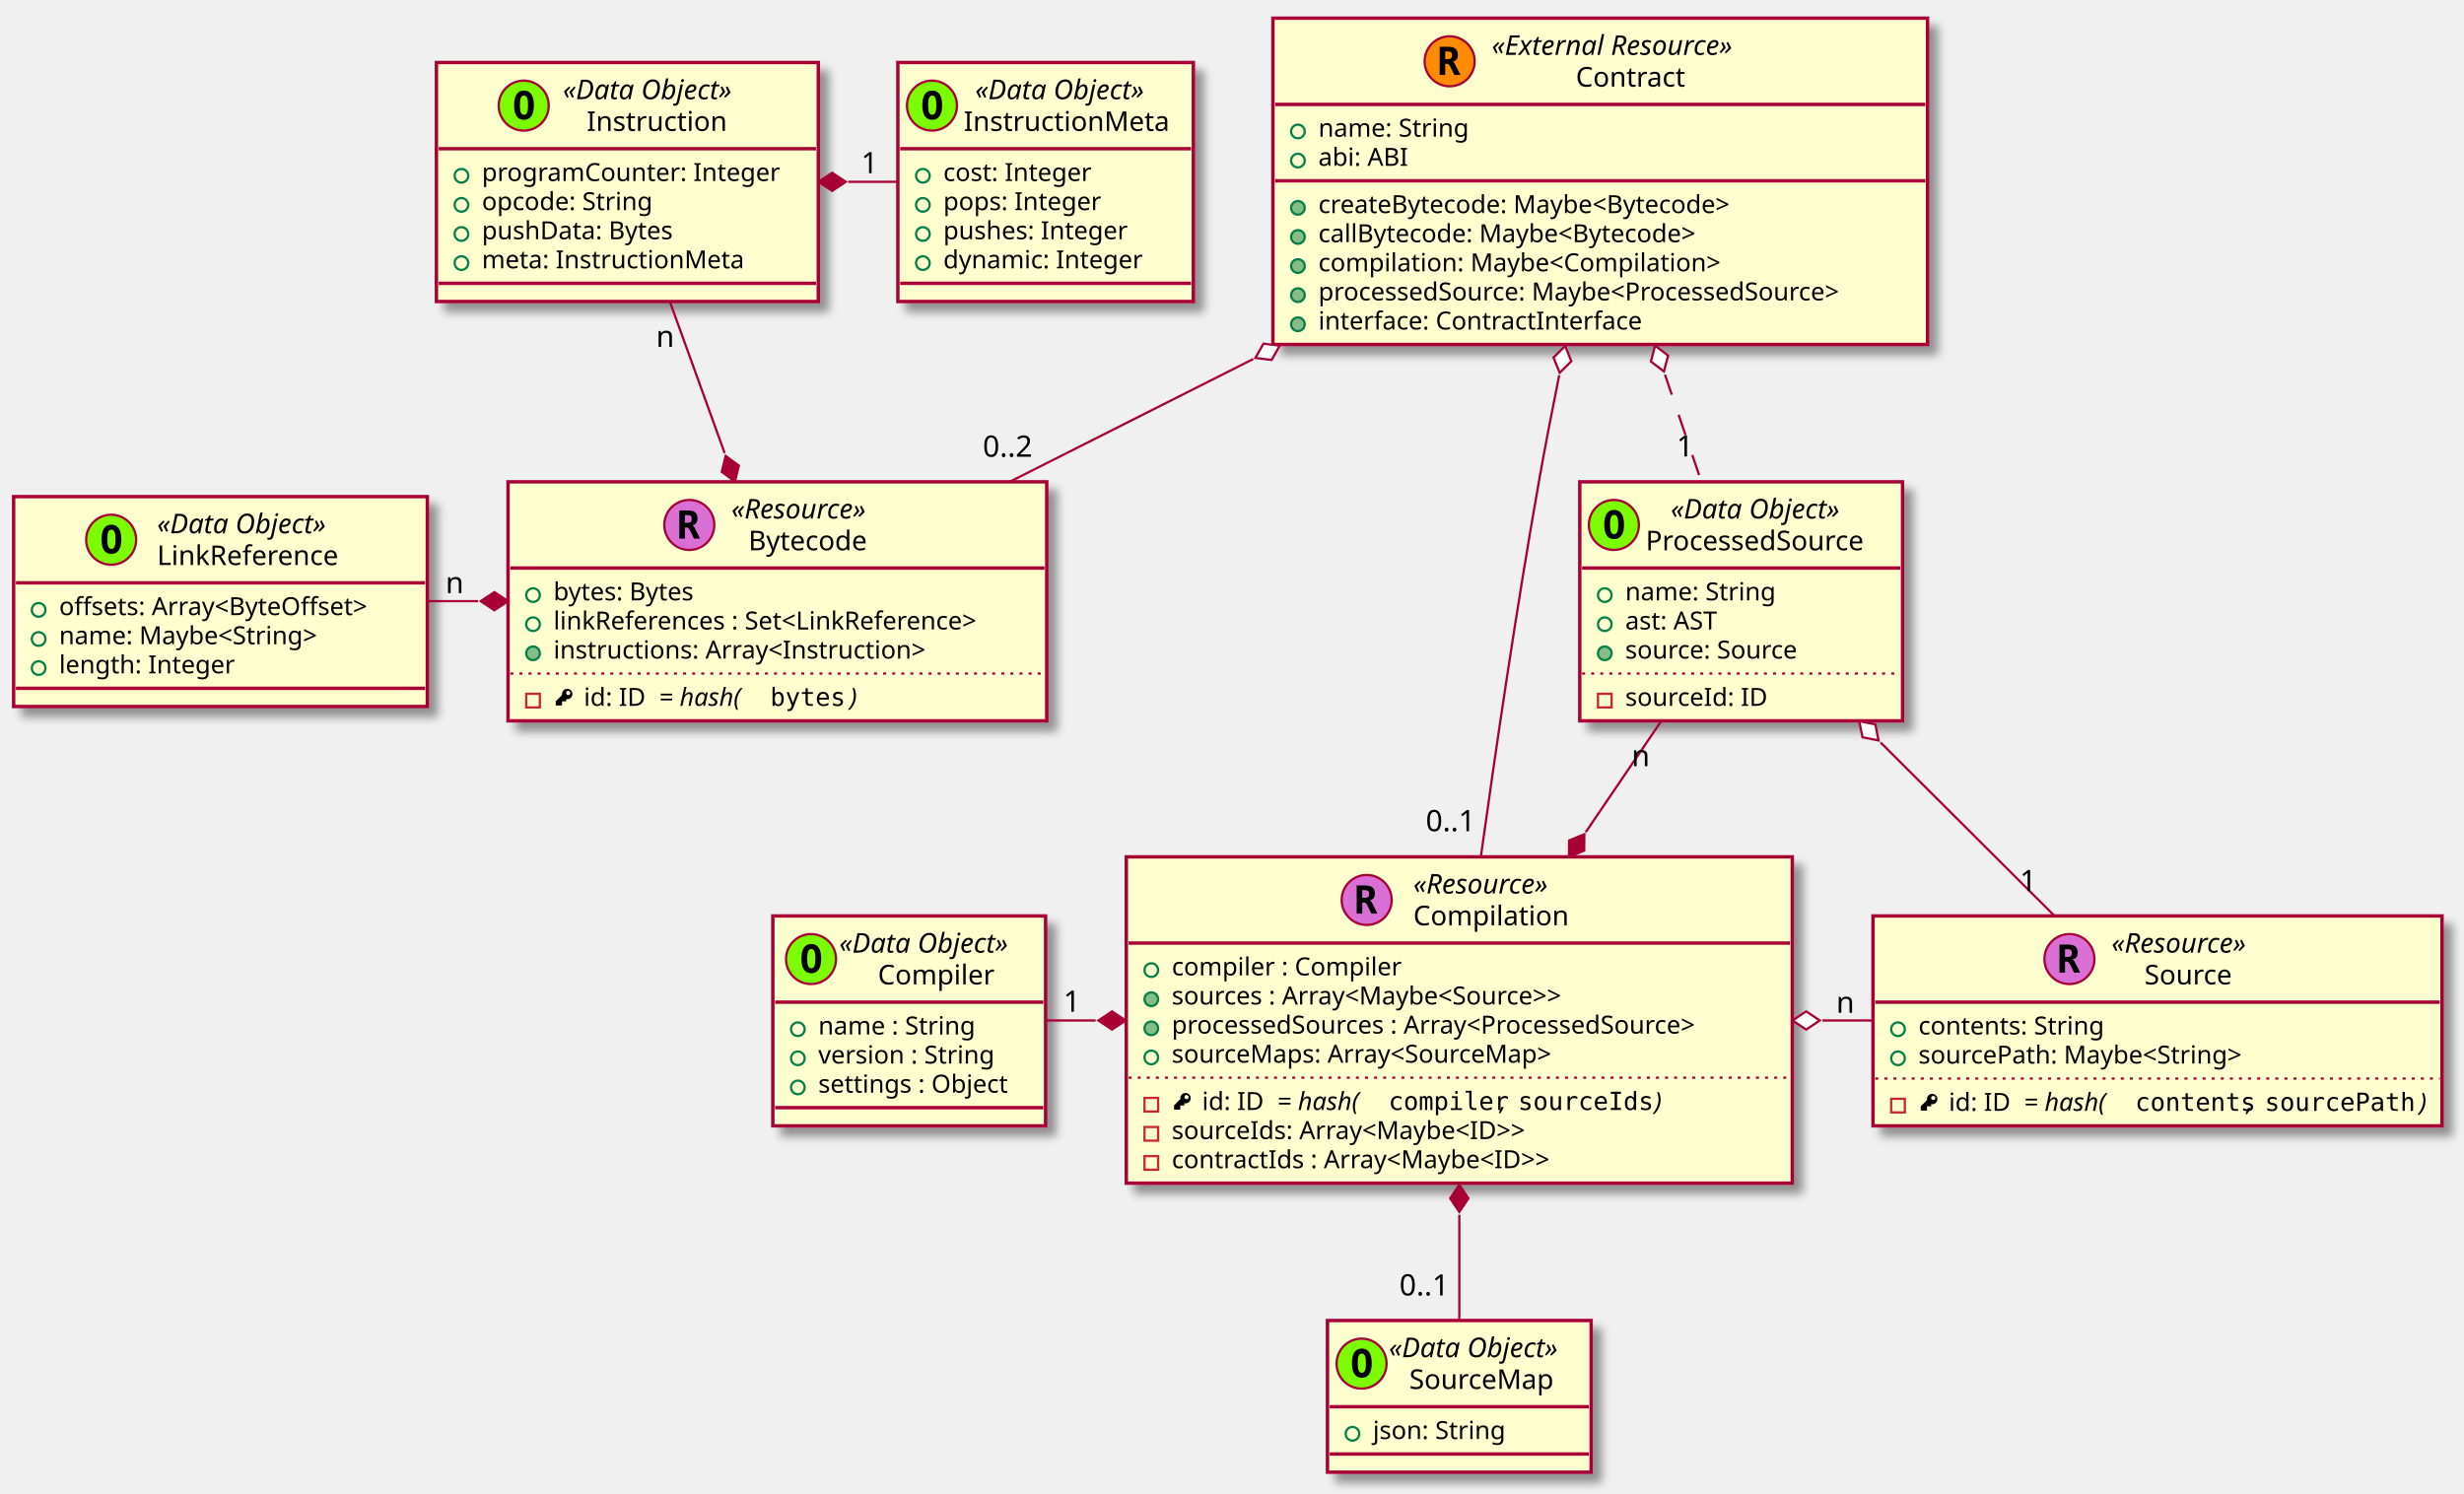
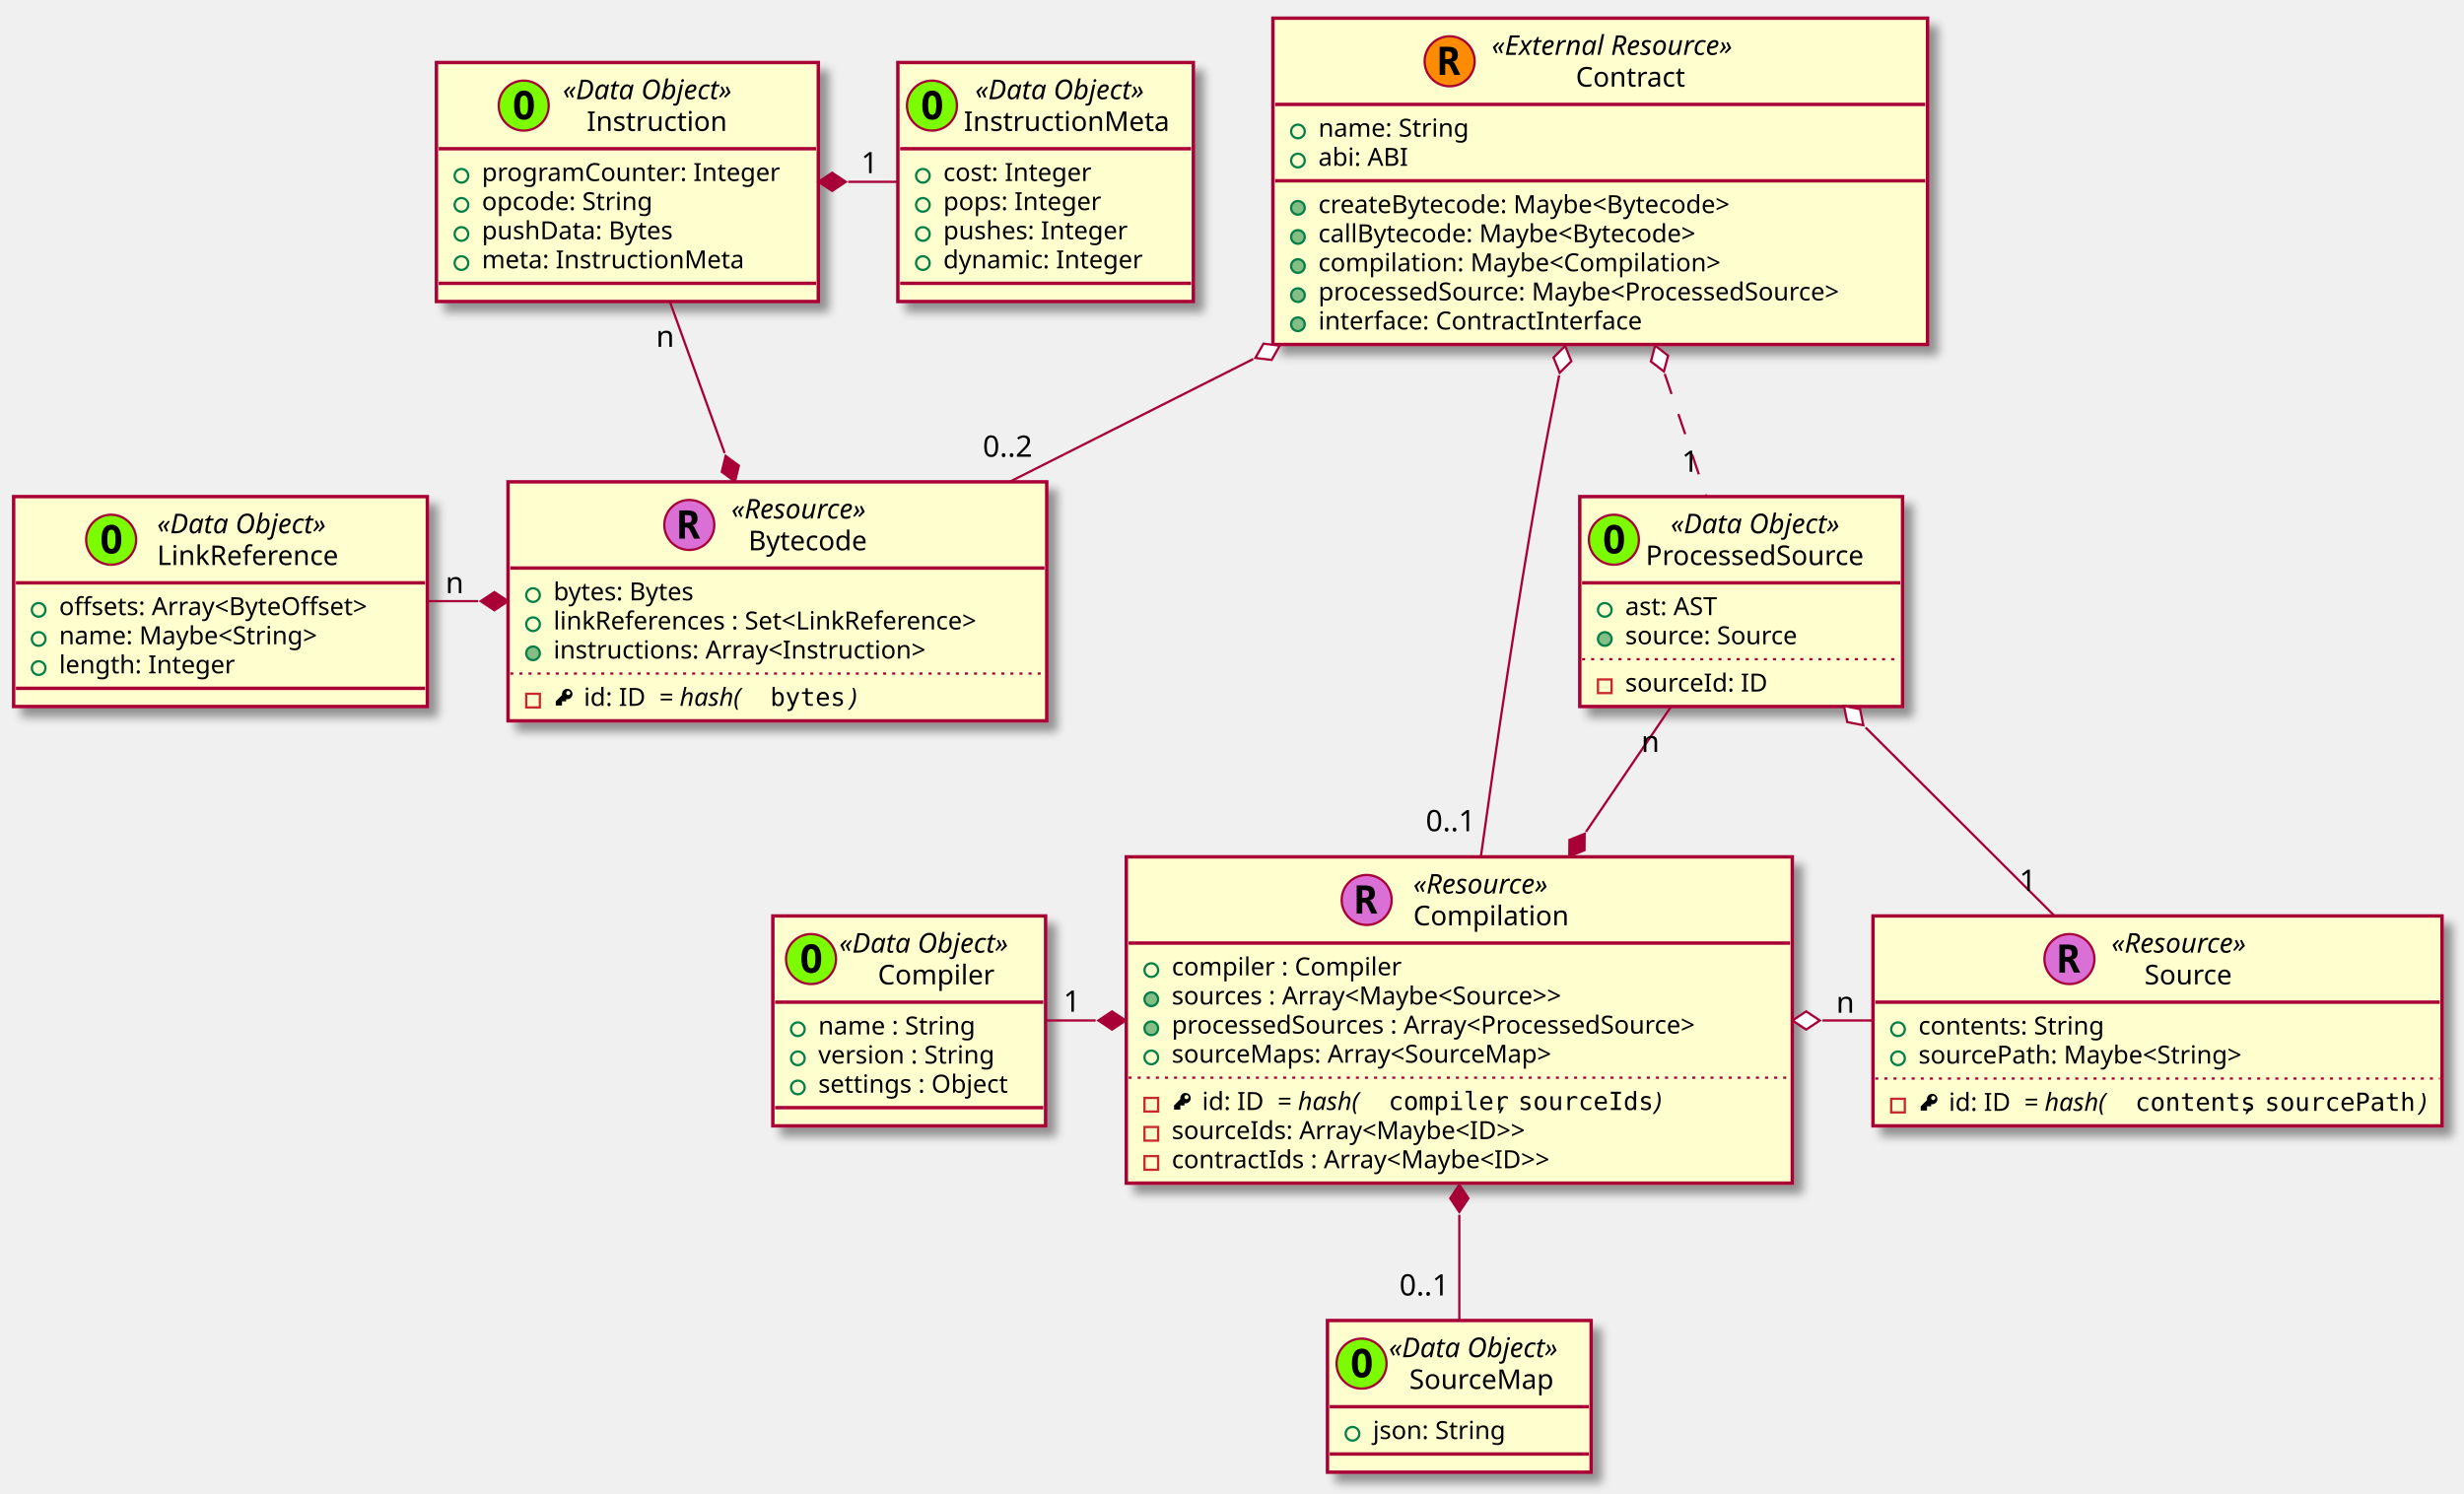
<svg xmlns="http://www.w3.org/2000/svg" contentScriptType="application/ecmascript" contentStyleType="text/css" height="493.5px" preserveAspectRatio="none" style="width:813px;height:493px;" version="1.1" viewBox="0 0 813 493" width="813.75px" zoomAndPan="magnify">
  <defs>
-     <filter height="300%" id="fdefjenjdejlk" width="300%" x="-1" y="-1">
+     <filter height="300%" id="f1kbunux34f9zg" width="300%" x="-1" y="-1">
      <feGaussianBlur result="blurOut" stdDeviation="1.5" />
      <feColorMatrix in="blurOut" result="blurOut2" type="matrix" values="0 0 0 0 0 0 0 0 0 0 0 0 0 0 0 0 0 0 .4 0" />
      <feOffset dx="3.0" dy="3.0" in="blurOut2" result="blurOut3" />
      <feBlend in="SourceGraphic" in2="blurOut3" mode="normal" />
    </filter>
  </defs>
  <g>
-     <rect fill="#FEFECE" filter="url(#fdefjenjdejlk)" height="107.678" id="Contract" style="stroke: #A80036; stroke-width: 1.125;" width="216" x="420" y="6" />
+     <rect fill="#FEFECE" filter="url(#f1kbunux34f9zg)" height="107.678" id="Contract" style="stroke: #A80036; stroke-width: 1.125;" width="216" x="420" y="6" />
    <ellipse cx="478.312" cy="20.227" fill="#FF8C00" rx="8.25" ry="8.25" style="stroke: #A80036; stroke-width: 0.75;" />
    <path d="M479.215,20.332 Q479.484,20.391 479.684,20.602 Q479.894,20.801 480.188,21.387 L481.863,24.727 L479.848,24.727 L478.723,22.383 Q478.676,22.277 478.594,22.102 Q478.102,21.059 477.434,21.059 L476.848,21.059 L476.848,24.727 L475.019,24.727 L475.019,15.434 L477.668,15.434 Q479.461,15.434 480.234,16.066 Q481.019,16.699 481.019,18.129 Q481.019,19.09 480.551,19.664 Q480.094,20.227 479.215,20.332 Z M476.848,16.98 L476.848,19.512 L477.715,19.512 Q478.477,19.512 478.793,19.219 Q479.121,18.914 479.121,18.234 Q479.121,17.566 478.793,17.273 Q478.477,16.98 477.715,16.98 L476.848,16.98 Z " />
    <text fill="#000000" font-family="sans-serif" font-size="9" font-style="italic" lengthAdjust="spacingAndGlyphs" textLength="96" x="492.188" y="18.104">«External Resource»</text>
    <text fill="#000000" font-family="sans-serif" font-size="9" lengthAdjust="spacingAndGlyphs" textLength="40.5" x="519.938" y="28.581">Contract</text>
    <line style="stroke: #A80036; stroke-width: 1.125;" x1="420.75" x2="635.25" y1="34.453" y2="34.453" />
    <ellipse cx="428.25" cy="43.38" fill="none" rx="2.25" ry="2.25" style="stroke: #038048; stroke-width: 0.75;" />
    <text fill="#000000" font-family="sans-serif" font-size="8.25" lengthAdjust="spacingAndGlyphs" textLength="55.5" x="435" y="45.111">name: String</text>
    <ellipse cx="428.25" cy="52.983" fill="none" rx="2.25" ry="2.25" style="stroke: #038048; stroke-width: 0.75;" />
    <text fill="#000000" font-family="sans-serif" font-size="8.25" lengthAdjust="spacingAndGlyphs" textLength="32.25" x="435" y="54.715">abi: ABI</text>
    <line style="stroke: #A80036; stroke-width: 1.125;" x1="420.75" x2="635.25" y1="59.66" y2="59.66" />
    <ellipse cx="428.25" cy="68.587" fill="#84BE84" rx="2.25" ry="2.25" style="stroke: #038048; stroke-width: 0.75;" />
    <text fill="#000000" font-family="sans-serif" font-size="8.25" lengthAdjust="spacingAndGlyphs" textLength="151.5" x="435" y="70.318">createBytecode: Maybe&lt;Bytecode&gt;</text>
    <ellipse cx="428.25" cy="78.19" fill="#84BE84" rx="2.25" ry="2.25" style="stroke: #038048; stroke-width: 0.75;" />
    <text fill="#000000" font-family="sans-serif" font-size="8.25" lengthAdjust="spacingAndGlyphs" textLength="138.75" x="435" y="79.921">callBytecode: Maybe&lt;Bytecode&gt;</text>
    <ellipse cx="428.25" cy="87.794" fill="#84BE84" rx="2.25" ry="2.25" style="stroke: #038048; stroke-width: 0.75;" />
    <text fill="#000000" font-family="sans-serif" font-size="8.25" lengthAdjust="spacingAndGlyphs" textLength="145.5" x="435" y="89.525">compilation: Maybe&lt;Compilation&gt;</text>
    <ellipse cx="428.25" cy="97.397" fill="#84BE84" rx="2.25" ry="2.25" style="stroke: #038048; stroke-width: 0.75;" />
    <text fill="#000000" font-family="sans-serif" font-size="8.25" lengthAdjust="spacingAndGlyphs" textLength="196.5" x="435" y="99.129">processedSource: Maybe&lt;ProcessedSource&gt;</text>
    <ellipse cx="428.25" cy="107.001" fill="#84BE84" rx="2.25" ry="2.25" style="stroke: #038048; stroke-width: 0.75;" />
    <text fill="#000000" font-family="sans-serif" font-size="8.25" lengthAdjust="spacingAndGlyphs" textLength="117" x="435" y="108.732">interface: ContractInterface</text>
-     <rect fill="#FEFECE" filter="url(#fdefjenjdejlk)" height="78.867" id="Bytecode" style="stroke: #A80036; stroke-width: 1.125;" width="177.75" x="167.625" y="159" />
+     <rect fill="#FEFECE" filter="url(#f1kbunux34f9zg)" height="78.867" id="Bytecode" style="stroke: #A80036; stroke-width: 1.125;" width="177.75" x="167.625" y="159" />
    <ellipse cx="227.438" cy="173.227" fill="#DA70D6" rx="8.25" ry="8.25" style="stroke: #A80036; stroke-width: 0.75;" />
    <path d="M228.34,173.332 Q228.609,173.391 228.809,173.602 Q229.019,173.801 229.312,174.387 L230.988,177.727 L228.973,177.727 L227.848,175.383 Q227.801,175.277 227.719,175.102 Q227.227,174.059 226.559,174.059 L225.973,174.059 L225.973,177.727 L224.144,177.727 L224.144,168.434 L226.793,168.434 Q228.586,168.434 229.359,169.066 Q230.144,169.699 230.144,171.129 Q230.144,172.09 229.676,172.664 Q229.219,173.227 228.34,173.332 Z M225.973,169.981 L225.973,172.512 L226.84,172.512 Q227.602,172.512 227.918,172.219 Q228.246,171.914 228.246,171.234 Q228.246,170.566 227.918,170.273 Q227.602,169.981 226.84,169.981 L225.973,169.981 Z " />
    <text fill="#000000" font-family="sans-serif" font-size="9" font-style="italic" lengthAdjust="spacingAndGlyphs" textLength="54.75" x="241.312" y="171.104">«Resource»</text>
    <text fill="#000000" font-family="sans-serif" font-size="9" lengthAdjust="spacingAndGlyphs" textLength="43.5" x="246.938" y="181.581">Bytecode</text>
    <line style="stroke: #A80036; stroke-width: 1.125;" x1="168.375" x2="344.625" y1="187.453" y2="187.453" />
    <ellipse cx="175.875" cy="196.38" fill="none" rx="2.25" ry="2.25" style="stroke: #038048; stroke-width: 0.75;" />
    <text fill="#000000" font-family="sans-serif" font-size="8.25" lengthAdjust="spacingAndGlyphs" textLength="53.25" x="182.625" y="198.111">bytes: Bytes</text>
    <ellipse cx="175.875" cy="205.983" fill="none" rx="2.25" ry="2.25" style="stroke: #038048; stroke-width: 0.75;" />
    <text fill="#000000" font-family="sans-serif" font-size="8.25" lengthAdjust="spacingAndGlyphs" textLength="158.25" x="182.625" y="207.714">linkReferences : Set&lt;LinkReference&gt;</text>
    <ellipse cx="175.875" cy="215.587" fill="#84BE84" rx="2.25" ry="2.25" style="stroke: #038048; stroke-width: 0.75;" />
    <text fill="#000000" font-family="sans-serif" font-size="8.25" lengthAdjust="spacingAndGlyphs" textLength="137.25" x="182.625" y="217.318">instructions: Array&lt;Instruction&gt;</text>
    <line style="stroke: #A80036; stroke-width: 0.75; stroke-dasharray: 1.0,2.0;" x1="168.375" x2="344.625" y1="222.264" y2="222.264" />
    <rect fill="none" height="4.5" style="stroke: #C82930; stroke-width: 0.75;" width="4.5" x="173.625" y="228.94" />
    <path d="M187.156,227.305 C186.208,227.305 185.438,228.075 185.438,229.023 C185.438,229.133 185.46,229.228 185.481,229.325 L183.375,231.43 L183.375,232.805 L185.438,232.805 L185.438,231.43 L186.812,231.43 L186.812,230.743 L186.856,230.7 C186.952,230.72 187.046,230.743 187.157,230.743 C188.106,230.743 188.876,229.973 188.876,229.024 C188.876,228.075 188.106,227.305 187.157,227.305 M187.501,227.993 C187.879,227.993 188.188,228.302 188.188,228.68 C188.188,229.059 187.879,229.368 187.501,229.368 C187.123,229.368 186.813,229.059 186.813,228.68 C186.813,228.302 187.123,227.993 187.501,227.993 " fill="#000000" style="stroke: ; stroke-width: 0.0; stroke-dasharray: ;" />
    <text fill="#000000" font-family="sans-serif" font-size="8.25" lengthAdjust="spacingAndGlyphs" textLength="21.75" x="192.625" y="232.922">id: ID</text>
    <text fill="#000000" font-family="sans-serif" font-size="8.25" font-style="italic" lengthAdjust="spacingAndGlyphs" textLength="33.75" x="217.375" y="232.922">= hash(</text>
    <text fill="#000000" font-family="sans-serif" font-size="8.25" lengthAdjust="spacingAndGlyphs" textLength="0" x="254.125" y="232.922" />
    <text fill="#000000" font-family="Andale Mono" font-size="8.25" lengthAdjust="spacingAndGlyphs" textLength="23.25" x="254.125" y="232.922">bytes</text>
    <text fill="#000000" font-family="sans-serif" font-size="8.25" lengthAdjust="spacingAndGlyphs" textLength="0" x="280.375" y="232.922" />
    <text fill="#000000" font-family="sans-serif" font-size="8.25" font-style="italic" lengthAdjust="spacingAndGlyphs" textLength="3" x="280.375" y="232.922">)</text>
-     <rect fill="#FEFECE" filter="url(#fdefjenjdejlk)" height="78.867" id="Instruction" style="stroke: #A80036; stroke-width: 1.125;" width="126" x="144" y="20.625" />
+     <rect fill="#FEFECE" filter="url(#f1kbunux34f9zg)" height="78.867" id="Instruction" style="stroke: #A80036; stroke-width: 1.125;" width="126" x="144" y="20.625" />
    <ellipse cx="172.8" cy="34.852" fill="#7CFC00" rx="8.25" ry="8.25" style="stroke: #A80036; stroke-width: 0.75;" />
    <path d="M172.882,31.535 Q172.179,31.535 171.851,32.285 Q171.534,33.035 171.534,34.711 Q171.534,36.387 171.851,37.137 Q172.179,37.887 172.882,37.887 Q173.597,37.887 173.913,37.137 Q174.241,36.387 174.241,34.711 Q174.241,33.035 173.913,32.285 Q173.597,31.535 172.882,31.535 Z M169.624,34.711 Q169.624,32.332 170.445,31.113 Q171.277,29.883 172.882,29.883 Q174.499,29.883 175.32,31.113 Q176.152,32.332 176.152,34.711 Q176.152,37.09 175.32,38.309 Q174.499,39.527 172.882,39.527 Q171.277,39.527 170.445,38.309 Q169.624,37.09 169.624,34.711 Z " />
    <text fill="#000000" font-family="sans-serif" font-size="9" font-style="italic" lengthAdjust="spacingAndGlyphs" textLength="66" x="185.7" y="32.729">«Data Object»</text>
    <text fill="#000000" font-family="sans-serif" font-size="9" lengthAdjust="spacingAndGlyphs" textLength="50.25" x="193.575" y="43.206">Instruction</text>
    <line style="stroke: #A80036; stroke-width: 1.125;" x1="144.75" x2="269.25" y1="49.078" y2="49.078" />
    <ellipse cx="152.25" cy="58.005" fill="none" rx="2.25" ry="2.25" style="stroke: #038048; stroke-width: 0.75;" />
    <text fill="#000000" font-family="sans-serif" font-size="8.25" lengthAdjust="spacingAndGlyphs" textLength="106.5" x="159" y="59.736">programCounter: Integer</text>
    <ellipse cx="152.25" cy="67.608" fill="none" rx="2.25" ry="2.25" style="stroke: #038048; stroke-width: 0.75;" />
    <text fill="#000000" font-family="sans-serif" font-size="8.25" lengthAdjust="spacingAndGlyphs" textLength="62.25" x="159" y="69.34">opcode: String</text>
    <ellipse cx="152.25" cy="77.212" fill="none" rx="2.25" ry="2.25" style="stroke: #038048; stroke-width: 0.75;" />
    <text fill="#000000" font-family="sans-serif" font-size="8.25" lengthAdjust="spacingAndGlyphs" textLength="70.5" x="159" y="78.943">pushData: Bytes</text>
    <ellipse cx="152.25" cy="86.815" fill="none" rx="2.25" ry="2.25" style="stroke: #038048; stroke-width: 0.75;" />
    <text fill="#000000" font-family="sans-serif" font-size="8.25" lengthAdjust="spacingAndGlyphs" textLength="93" x="159" y="88.546">meta: InstructionMeta</text>
    <line style="stroke: #A80036; stroke-width: 1.125;" x1="144.75" x2="269.25" y1="93.492" y2="93.492" />
-     <rect fill="#FEFECE" filter="url(#fdefjenjdejlk)" height="78.867" id="InstructionMeta" style="stroke: #A80036; stroke-width: 1.125;" width="97.5" x="296.25" y="20.625" />
+     <rect fill="#FEFECE" filter="url(#f1kbunux34f9zg)" height="78.867" id="InstructionMeta" style="stroke: #A80036; stroke-width: 1.125;" width="97.5" x="296.25" y="20.625" />
    <ellipse cx="307.5" cy="34.852" fill="#7CFC00" rx="8.25" ry="8.25" style="stroke: #A80036; stroke-width: 0.75;" />
    <path d="M307.582,31.535 Q306.879,31.535 306.551,32.285 Q306.234,33.035 306.234,34.711 Q306.234,36.387 306.551,37.137 Q306.879,37.887 307.582,37.887 Q308.297,37.887 308.613,37.137 Q308.941,36.387 308.941,34.711 Q308.941,33.035 308.613,32.285 Q308.297,31.535 307.582,31.535 Z M304.324,34.711 Q304.324,32.332 305.144,31.113 Q305.977,29.883 307.582,29.883 Q309.199,29.883 310.019,31.113 Q310.852,32.332 310.852,34.711 Q310.852,37.09 310.019,38.309 Q309.199,39.527 307.582,39.527 Q305.977,39.527 305.144,38.309 Q304.324,37.09 304.324,34.711 Z " />
    <text fill="#000000" font-family="sans-serif" font-size="9" font-style="italic" lengthAdjust="spacingAndGlyphs" textLength="66" x="321.75" y="32.729">«Data Object»</text>
    <text fill="#000000" font-family="sans-serif" font-size="9" lengthAdjust="spacingAndGlyphs" textLength="73.5" x="318" y="43.206">InstructionMeta</text>
    <line style="stroke: #A80036; stroke-width: 1.125;" x1="297" x2="393" y1="49.078" y2="49.078" />
    <ellipse cx="304.5" cy="58.005" fill="none" rx="2.25" ry="2.25" style="stroke: #038048; stroke-width: 0.75;" />
    <text fill="#000000" font-family="sans-serif" font-size="8.25" lengthAdjust="spacingAndGlyphs" textLength="54" x="311.25" y="59.736">cost: Integer</text>
    <ellipse cx="304.5" cy="67.608" fill="none" rx="2.25" ry="2.25" style="stroke: #038048; stroke-width: 0.75;" />
    <text fill="#000000" font-family="sans-serif" font-size="8.25" lengthAdjust="spacingAndGlyphs" textLength="57" x="311.25" y="69.34">pops: Integer</text>
    <ellipse cx="304.5" cy="77.212" fill="none" rx="2.25" ry="2.25" style="stroke: #038048; stroke-width: 0.75;" />
    <text fill="#000000" font-family="sans-serif" font-size="8.25" lengthAdjust="spacingAndGlyphs" textLength="67.5" x="311.25" y="78.943">pushes: Integer</text>
    <ellipse cx="304.5" cy="86.815" fill="none" rx="2.25" ry="2.25" style="stroke: #038048; stroke-width: 0.75;" />
    <text fill="#000000" font-family="sans-serif" font-size="8.25" lengthAdjust="spacingAndGlyphs" textLength="71.25" x="311.25" y="88.546">dynamic: Integer</text>
    <line style="stroke: #A80036; stroke-width: 1.125;" x1="297" x2="393" y1="93.492" y2="93.492" />
-     <rect fill="#FEFECE" filter="url(#fdefjenjdejlk)" height="69.264" id="Source" style="stroke: #A80036; stroke-width: 1.125;" width="187.75" x="618" y="302.25" />
+     <rect fill="#FEFECE" filter="url(#f1kbunux34f9zg)" height="69.264" id="Source" style="stroke: #A80036; stroke-width: 1.125;" width="187.75" x="618" y="302.25" />
    <ellipse cx="682.812" cy="316.477" fill="#DA70D6" rx="8.25" ry="8.25" style="stroke: #A80036; stroke-width: 0.75;" />
    <path d="M683.715,316.582 Q683.984,316.641 684.184,316.852 Q684.394,317.051 684.688,317.637 L686.363,320.977 L684.348,320.977 L683.223,318.633 Q683.176,318.527 683.094,318.352 Q682.602,317.309 681.934,317.309 L681.348,317.309 L681.348,320.977 L679.519,320.977 L679.519,311.684 L682.168,311.684 Q683.961,311.684 684.734,312.316 Q685.519,312.949 685.519,314.379 Q685.519,315.34 685.051,315.914 Q684.594,316.477 683.715,316.582 Z M681.348,313.231 L681.348,315.762 L682.215,315.762 Q682.977,315.762 683.293,315.469 Q683.621,315.164 683.621,314.484 Q683.621,313.816 683.293,313.523 Q682.977,313.231 682.215,313.231 L681.348,313.231 Z " />
    <text fill="#000000" font-family="sans-serif" font-size="9" font-style="italic" lengthAdjust="spacingAndGlyphs" textLength="54.75" x="696.688" y="314.354">«Resource»</text>
    <text fill="#000000" font-family="sans-serif" font-size="9" lengthAdjust="spacingAndGlyphs" textLength="33" x="707.562" y="324.831">Source</text>
    <line style="stroke: #A80036; stroke-width: 1.125;" x1="618.75" x2="805" y1="330.703" y2="330.703" />
    <ellipse cx="626.25" cy="339.63" fill="none" rx="2.25" ry="2.25" style="stroke: #038048; stroke-width: 0.75;" />
    <text fill="#000000" font-family="sans-serif" font-size="8.25" lengthAdjust="spacingAndGlyphs" textLength="68.25" x="633" y="341.361">contents: String</text>
    <ellipse cx="626.25" cy="349.233" fill="none" rx="2.25" ry="2.25" style="stroke: #038048; stroke-width: 0.75;" />
    <text fill="#000000" font-family="sans-serif" font-size="8.25" lengthAdjust="spacingAndGlyphs" textLength="120" x="633" y="350.964">sourcePath: Maybe&lt;String&gt;</text>
    <line style="stroke: #A80036; stroke-width: 0.75; stroke-dasharray: 1.0,2.0;" x1="618.75" x2="805" y1="355.91" y2="355.91" />
    <rect fill="none" height="4.5" style="stroke: #C82930; stroke-width: 0.75;" width="4.5" x="624" y="362.587" />
    <path d="M637.531,360.951 C636.582,360.951 635.812,361.721 635.812,362.67 C635.812,362.78 635.835,362.874 635.856,362.971 L633.75,365.077 L633.75,366.452 L635.812,366.452 L635.812,365.077 L637.188,365.077 L637.188,364.389 L637.231,364.346 C637.327,364.367 637.421,364.389 637.532,364.389 C638.481,364.389 639.251,363.619 639.251,362.671 C639.251,361.722 638.481,360.952 637.532,360.952 M637.876,361.639 C638.254,361.639 638.563,361.949 638.563,362.327 C638.563,362.705 638.254,363.014 637.876,363.014 C637.498,363.014 637.188,362.705 637.188,362.327 C637.188,361.949 637.498,361.639 637.876,361.639 " fill="#000000" style="stroke: ; stroke-width: 0.0; stroke-dasharray: ;" />
    <text fill="#000000" font-family="sans-serif" font-size="8.25" lengthAdjust="spacingAndGlyphs" textLength="21.75" x="643" y="366.568">id: ID</text>
    <text fill="#000000" font-family="sans-serif" font-size="8.25" font-style="italic" lengthAdjust="spacingAndGlyphs" textLength="33.75" x="667.75" y="366.568">= hash(</text>
    <text fill="#000000" font-family="sans-serif" font-size="8.25" lengthAdjust="spacingAndGlyphs" textLength="0" x="704.5" y="366.568" />
    <text fill="#000000" font-family="Andale Mono" font-size="8.25" lengthAdjust="spacingAndGlyphs" textLength="36.75" x="704.5" y="366.568">contents</text>
    <text fill="#000000" font-family="sans-serif" font-size="8.25" font-style="italic" lengthAdjust="spacingAndGlyphs" textLength="3" x="741.25" y="366.568">,</text>
    <text fill="#000000" font-family="sans-serif" font-size="8.25" lengthAdjust="spacingAndGlyphs" textLength="0" x="747.25" y="366.568" />
    <text fill="#000000" font-family="Andale Mono" font-size="8.25" lengthAdjust="spacingAndGlyphs" textLength="48" x="747.25" y="366.568">sourcePath</text>
    <text fill="#000000" font-family="sans-serif" font-size="8.25" lengthAdjust="spacingAndGlyphs" textLength="0" x="798.25" y="366.568" />
    <text fill="#000000" font-family="sans-serif" font-size="8.25" font-style="italic" lengthAdjust="spacingAndGlyphs" textLength="3" x="798.25" y="366.568">)</text>
-     <rect fill="#FEFECE" filter="url(#fdefjenjdejlk)" height="107.678" id="Compilation" style="stroke: #A80036; stroke-width: 1.125;" width="219.75" x="371.625" y="282.75" />
+     <rect fill="#FEFECE" filter="url(#f1kbunux34f9zg)" height="107.678" id="Compilation" style="stroke: #A80036; stroke-width: 1.125;" width="219.75" x="371.625" y="282.75" />
    <ellipse cx="450.938" cy="296.977" fill="#DA70D6" rx="8.25" ry="8.25" style="stroke: #A80036; stroke-width: 0.75;" />
    <path d="M451.84,297.082 Q452.109,297.141 452.309,297.352 Q452.519,297.551 452.812,298.137 L454.488,301.477 L452.473,301.477 L451.348,299.133 Q451.301,299.027 451.219,298.852 Q450.727,297.809 450.059,297.809 L449.473,297.809 L449.473,301.477 L447.644,301.477 L447.644,292.184 L450.293,292.184 Q452.086,292.184 452.859,292.816 Q453.644,293.449 453.644,294.879 Q453.644,295.84 453.176,296.414 Q452.719,296.977 451.84,297.082 Z M449.473,293.731 L449.473,296.262 L450.34,296.262 Q451.102,296.262 451.418,295.969 Q451.746,295.664 451.746,294.984 Q451.746,294.316 451.418,294.023 Q451.102,293.731 450.34,293.731 L449.473,293.731 Z " />
    <text fill="#000000" font-family="sans-serif" font-size="9" font-style="italic" lengthAdjust="spacingAndGlyphs" textLength="54.75" x="466.312" y="294.854">«Resource»</text>
    <text fill="#000000" font-family="sans-serif" font-size="9" lengthAdjust="spacingAndGlyphs" textLength="54.75" x="466.312" y="305.331">Compilation</text>
    <line style="stroke: #A80036; stroke-width: 1.125;" x1="372.375" x2="590.625" y1="311.203" y2="311.203" />
    <ellipse cx="379.875" cy="320.13" fill="none" rx="2.25" ry="2.25" style="stroke: #038048; stroke-width: 0.75;" />
    <text fill="#000000" font-family="sans-serif" font-size="8.25" lengthAdjust="spacingAndGlyphs" textLength="84" x="386.625" y="321.861">compiler : Compiler</text>
    <ellipse cx="379.875" cy="329.733" fill="#84BE84" rx="2.25" ry="2.25" style="stroke: #038048; stroke-width: 0.75;" />
    <text fill="#000000" font-family="sans-serif" font-size="8.25" lengthAdjust="spacingAndGlyphs" textLength="150" x="386.625" y="331.464">sources : Array&lt;Maybe&lt;Source&gt;&gt;</text>
    <ellipse cx="379.875" cy="339.337" fill="#84BE84" rx="2.25" ry="2.25" style="stroke: #038048; stroke-width: 0.75;" />
    <text fill="#000000" font-family="sans-serif" font-size="8.25" lengthAdjust="spacingAndGlyphs" textLength="200.25" x="386.625" y="341.068">processedSources : Array&lt;ProcessedSource&gt;</text>
    <ellipse cx="379.875" cy="348.94" fill="none" rx="2.25" ry="2.25" style="stroke: #038048; stroke-width: 0.75;" />
    <text fill="#000000" font-family="sans-serif" font-size="8.25" lengthAdjust="spacingAndGlyphs" textLength="141" x="386.625" y="350.671">sourceMaps: Array&lt;SourceMap&gt;</text>
    <line style="stroke: #A80036; stroke-width: 0.75; stroke-dasharray: 1.0,2.0;" x1="372.375" x2="590.625" y1="355.617" y2="355.617" />
    <rect fill="none" height="4.5" style="stroke: #C82930; stroke-width: 0.75;" width="4.5" x="377.625" y="362.294" />
    <path d="M391.156,360.658 C390.207,360.658 389.438,361.428 389.438,362.377 C389.438,362.487 389.46,362.581 389.481,362.678 L387.375,364.784 L387.375,366.159 L389.438,366.159 L389.438,364.784 L390.812,364.784 L390.812,364.096 L390.856,364.053 C390.952,364.074 391.046,364.096 391.157,364.096 C392.106,364.096 392.876,363.326 392.876,362.378 C392.876,361.429 392.106,360.659 391.157,360.659 M391.501,361.346 C391.879,361.346 392.188,361.656 392.188,362.034 C392.188,362.412 391.879,362.721 391.501,362.721 C391.123,362.721 390.813,362.412 390.813,362.034 C390.813,361.656 391.123,361.346 391.501,361.346 " fill="#000000" style="stroke: ; stroke-width: 0.0; stroke-dasharray: ;" />
    <text fill="#000000" font-family="sans-serif" font-size="8.25" lengthAdjust="spacingAndGlyphs" textLength="21.75" x="396.625" y="366.275">id: ID</text>
    <text fill="#000000" font-family="sans-serif" font-size="8.25" font-style="italic" lengthAdjust="spacingAndGlyphs" textLength="33.75" x="421.375" y="366.275">= hash(</text>
    <text fill="#000000" font-family="sans-serif" font-size="8.25" lengthAdjust="spacingAndGlyphs" textLength="0" x="458.125" y="366.275" />
    <text fill="#000000" font-family="Andale Mono" font-size="8.25" lengthAdjust="spacingAndGlyphs" textLength="36.75" x="458.125" y="366.275">compiler</text>
    <text fill="#000000" font-family="sans-serif" font-size="8.25" font-style="italic" lengthAdjust="spacingAndGlyphs" textLength="3" x="494.875" y="366.275">,</text>
    <text fill="#000000" font-family="sans-serif" font-size="8.25" lengthAdjust="spacingAndGlyphs" textLength="0" x="500.875" y="366.275" />
    <text fill="#000000" font-family="Andale Mono" font-size="8.25" lengthAdjust="spacingAndGlyphs" textLength="42" x="500.875" y="366.275">sourceIds</text>
    <text fill="#000000" font-family="sans-serif" font-size="8.25" lengthAdjust="spacingAndGlyphs" textLength="0" x="545.875" y="366.275" />
    <text fill="#000000" font-family="sans-serif" font-size="8.25" font-style="italic" lengthAdjust="spacingAndGlyphs" textLength="3" x="545.875" y="366.275">)</text>
    <rect fill="none" height="4.5" style="stroke: #C82930; stroke-width: 0.75;" width="4.5" x="377.625" y="371.897" />
    <text fill="#000000" font-family="sans-serif" font-size="8.25" lengthAdjust="spacingAndGlyphs" textLength="132.75" x="386.625" y="375.878">sourceIds: Array&lt;Maybe&lt;ID&gt;&gt;</text>
    <rect fill="none" height="4.5" style="stroke: #C82930; stroke-width: 0.75;" width="4.5" x="377.625" y="381.501" />
    <text fill="#000000" font-family="sans-serif" font-size="8.25" lengthAdjust="spacingAndGlyphs" textLength="141" x="386.625" y="385.482">contractIds : Array&lt;Maybe&lt;ID&gt;&gt;</text>
-     <rect fill="#FEFECE" filter="url(#fdefjenjdejlk)" height="78.867" id="ProcessedSource" style="stroke: #A80036; stroke-width: 1.125;" width="106.5" x="521.25" y="159" />
-     <ellipse cx="532.5" cy="173.227" fill="#7CFC00" rx="8.25" ry="8.25" style="stroke: #A80036; stroke-width: 0.75;" />
-     <path d="M532.582,169.91 Q531.879,169.91 531.551,170.66 Q531.234,171.41 531.234,173.086 Q531.234,174.762 531.551,175.512 Q531.879,176.262 532.582,176.262 Q533.297,176.262 533.613,175.512 Q533.941,174.762 533.941,173.086 Q533.941,171.41 533.613,170.66 Q533.297,169.91 532.582,169.91 Z M529.324,173.086 Q529.324,170.707 530.144,169.488 Q530.977,168.258 532.582,168.258 Q534.199,168.258 535.019,169.488 Q535.852,170.707 535.852,173.086 Q535.852,175.465 535.019,176.684 Q534.199,177.902 532.582,177.902 Q530.977,177.902 530.144,176.684 Q529.324,175.465 529.324,173.086 Z " />
-     <text fill="#000000" font-family="sans-serif" font-size="9" font-style="italic" lengthAdjust="spacingAndGlyphs" textLength="66" x="551.25" y="171.104">«Data Object»</text>
-     <text fill="#000000" font-family="sans-serif" font-size="9" lengthAdjust="spacingAndGlyphs" textLength="82.5" x="543" y="181.581">ProcessedSource</text>
-     <line style="stroke: #A80036; stroke-width: 1.125;" x1="522" x2="627" y1="187.453" y2="187.453" />
-     <ellipse cx="529.5" cy="196.38" fill="none" rx="2.25" ry="2.25" style="stroke: #038048; stroke-width: 0.75;" />
-     <text fill="#000000" font-family="sans-serif" font-size="8.25" lengthAdjust="spacingAndGlyphs" textLength="55.5" x="536.25" y="198.111">name: String</text>
-     <ellipse cx="529.5" cy="205.983" fill="none" rx="2.25" ry="2.25" style="stroke: #038048; stroke-width: 0.75;" />
-     <text fill="#000000" font-family="sans-serif" font-size="8.25" lengthAdjust="spacingAndGlyphs" textLength="36" x="536.25" y="207.714">ast: AST</text>
-     <ellipse cx="529.5" cy="215.587" fill="#84BE84" rx="2.25" ry="2.25" style="stroke: #038048; stroke-width: 0.75;" />
-     <text fill="#000000" font-family="sans-serif" font-size="8.25" lengthAdjust="spacingAndGlyphs" textLength="65.25" x="536.25" y="217.318">source: Source</text>
-     <line style="stroke: #A80036; stroke-width: 0.75; stroke-dasharray: 1.0,2.0;" x1="522" x2="627" y1="222.264" y2="222.264" />
-     <rect fill="none" height="4.5" style="stroke: #C82930; stroke-width: 0.75;" width="4.5" x="527.25" y="228.94" />
-     <text fill="#000000" font-family="sans-serif" font-size="8.25" lengthAdjust="spacingAndGlyphs" textLength="51" x="536.25" y="232.922">sourceId: ID</text>
-     <rect fill="#FEFECE" filter="url(#fdefjenjdejlk)" height="69.264" id="Compiler" style="stroke: #A80036; stroke-width: 1.125;" width="90" x="255" y="302.25" />
+     <rect fill="#FEFECE" filter="url(#f1kbunux34f9zg)" height="69.264" id="ProcessedSource" style="stroke: #A80036; stroke-width: 1.125;" width="106.5" x="521.25" y="163.875" />
+     <ellipse cx="532.5" cy="178.102" fill="#7CFC00" rx="8.25" ry="8.25" style="stroke: #A80036; stroke-width: 0.75;" />
+     <path d="M532.582,174.785 Q531.879,174.785 531.551,175.535 Q531.234,176.285 531.234,177.961 Q531.234,179.637 531.551,180.387 Q531.879,181.137 532.582,181.137 Q533.297,181.137 533.613,180.387 Q533.941,179.637 533.941,177.961 Q533.941,176.285 533.613,175.535 Q533.297,174.785 532.582,174.785 Z M529.324,177.961 Q529.324,175.582 530.144,174.363 Q530.977,173.133 532.582,173.133 Q534.199,173.133 535.019,174.363 Q535.852,175.582 535.852,177.961 Q535.852,180.34 535.019,181.559 Q534.199,182.777 532.582,182.777 Q530.977,182.777 530.144,181.559 Q529.324,180.34 529.324,177.961 Z " />
+     <text fill="#000000" font-family="sans-serif" font-size="9" font-style="italic" lengthAdjust="spacingAndGlyphs" textLength="66" x="551.25" y="175.979">«Data Object»</text>
+     <text fill="#000000" font-family="sans-serif" font-size="9" lengthAdjust="spacingAndGlyphs" textLength="82.5" x="543" y="186.456">ProcessedSource</text>
+     <line style="stroke: #A80036; stroke-width: 1.125;" x1="522" x2="627" y1="192.328" y2="192.328" />
+     <ellipse cx="529.5" cy="201.255" fill="none" rx="2.25" ry="2.25" style="stroke: #038048; stroke-width: 0.75;" />
+     <text fill="#000000" font-family="sans-serif" font-size="8.25" lengthAdjust="spacingAndGlyphs" textLength="36" x="536.25" y="202.986">ast: AST</text>
+     <ellipse cx="529.5" cy="210.858" fill="#84BE84" rx="2.25" ry="2.25" style="stroke: #038048; stroke-width: 0.75;" />
+     <text fill="#000000" font-family="sans-serif" font-size="8.25" lengthAdjust="spacingAndGlyphs" textLength="65.25" x="536.25" y="212.589">source: Source</text>
+     <line style="stroke: #A80036; stroke-width: 0.75; stroke-dasharray: 1.0,2.0;" x1="522" x2="627" y1="217.535" y2="217.535" />
+     <rect fill="none" height="4.5" style="stroke: #C82930; stroke-width: 0.75;" width="4.5" x="527.25" y="224.212" />
+     <text fill="#000000" font-family="sans-serif" font-size="8.25" lengthAdjust="spacingAndGlyphs" textLength="51" x="536.25" y="228.193">sourceId: ID</text>
+     <rect fill="#FEFECE" filter="url(#f1kbunux34f9zg)" height="69.264" id="Compiler" style="stroke: #A80036; stroke-width: 1.125;" width="90" x="255" y="302.25" />
    <ellipse cx="267.6" cy="316.477" fill="#7CFC00" rx="8.25" ry="8.25" style="stroke: #A80036; stroke-width: 0.75;" />
    <path d="M267.682,313.16 Q266.979,313.16 266.651,313.91 Q266.334,314.66 266.334,316.336 Q266.334,318.012 266.651,318.762 Q266.979,319.512 267.682,319.512 Q268.397,319.512 268.713,318.762 Q269.041,318.012 269.041,316.336 Q269.041,314.66 268.713,313.91 Q268.397,313.16 267.682,313.16 Z M264.424,316.336 Q264.424,313.957 265.245,312.738 Q266.077,311.508 267.682,311.508 Q269.299,311.508 270.12,312.738 Q270.952,313.957 270.952,316.336 Q270.952,318.715 270.12,319.934 Q269.299,321.152 267.682,321.152 Q266.077,321.152 265.245,319.934 Q264.424,318.715 264.424,316.336 Z " />
    <text fill="#000000" font-family="sans-serif" font-size="9" font-style="italic" lengthAdjust="spacingAndGlyphs" textLength="66" x="276.9" y="314.354">«Data Object»</text>
    <text fill="#000000" font-family="sans-serif" font-size="9" lengthAdjust="spacingAndGlyphs" textLength="40.5" x="289.65" y="324.831">Compiler</text>
    <line style="stroke: #A80036; stroke-width: 1.125;" x1="255.75" x2="344.25" y1="330.703" y2="330.703" />
    <ellipse cx="263.25" cy="339.63" fill="none" rx="2.25" ry="2.25" style="stroke: #038048; stroke-width: 0.75;" />
    <text fill="#000000" font-family="sans-serif" font-size="8.25" lengthAdjust="spacingAndGlyphs" textLength="58.5" x="270" y="341.361">name : String</text>
    <ellipse cx="263.25" cy="349.233" fill="none" rx="2.25" ry="2.25" style="stroke: #038048; stroke-width: 0.75;" />
    <text fill="#000000" font-family="sans-serif" font-size="8.25" lengthAdjust="spacingAndGlyphs" textLength="66" x="270" y="350.964">version : String</text>
    <ellipse cx="263.25" cy="358.837" fill="none" rx="2.25" ry="2.25" style="stroke: #038048; stroke-width: 0.75;" />
    <text fill="#000000" font-family="sans-serif" font-size="8.25" lengthAdjust="spacingAndGlyphs" textLength="70.5" x="270" y="360.568">settings : Object</text>
    <line style="stroke: #A80036; stroke-width: 1.125;" x1="255.75" x2="344.25" y1="365.514" y2="365.514" />
-     <rect fill="#FEFECE" filter="url(#fdefjenjdejlk)" height="69.264" id="LinkReference" style="stroke: #A80036; stroke-width: 1.125;" width="136.5" x="4.5" y="163.875" />
+     <rect fill="#FEFECE" filter="url(#f1kbunux34f9zg)" height="69.264" id="LinkReference" style="stroke: #A80036; stroke-width: 1.125;" width="136.5" x="4.5" y="163.875" />
    <ellipse cx="36.675" cy="178.102" fill="#7CFC00" rx="8.25" ry="8.25" style="stroke: #A80036; stroke-width: 0.75;" />
    <path d="M36.757,174.785 Q36.054,174.785 35.726,175.535 Q35.409,176.285 35.409,177.961 Q35.409,179.637 35.726,180.387 Q36.054,181.137 36.757,181.137 Q37.472,181.137 37.788,180.387 Q38.116,179.637 38.116,177.961 Q38.116,176.285 37.788,175.535 Q37.472,174.785 36.757,174.785 Z M33.499,177.961 Q33.499,175.582 34.319,174.363 Q35.152,173.133 36.757,173.133 Q38.374,173.133 39.194,174.363 Q40.027,175.582 40.027,177.961 Q40.027,180.34 39.194,181.559 Q38.374,182.777 36.757,182.777 Q35.152,182.777 34.319,181.559 Q33.499,180.34 33.499,177.961 Z " />
    <text fill="#000000" font-family="sans-serif" font-size="9" font-style="italic" lengthAdjust="spacingAndGlyphs" textLength="66" x="51.825" y="175.979">«Data Object»</text>
    <text fill="#000000" font-family="sans-serif" font-size="9" lengthAdjust="spacingAndGlyphs" textLength="66" x="51.825" y="186.456">LinkReference</text>
    <line style="stroke: #A80036; stroke-width: 1.125;" x1="5.25" x2="140.25" y1="192.328" y2="192.328" />
    <ellipse cx="12.75" cy="201.255" fill="none" rx="2.25" ry="2.25" style="stroke: #038048; stroke-width: 0.75;" />
    <text fill="#000000" font-family="sans-serif" font-size="8.25" lengthAdjust="spacingAndGlyphs" textLength="117" x="19.5" y="202.986">offsets: Array&lt;ByteOffset&gt;</text>
    <ellipse cx="12.75" cy="210.858" fill="none" rx="2.25" ry="2.25" style="stroke: #038048; stroke-width: 0.75;" />
    <text fill="#000000" font-family="sans-serif" font-size="8.25" lengthAdjust="spacingAndGlyphs" textLength="96" x="19.5" y="212.589">name: Maybe&lt;String&gt;</text>
    <ellipse cx="12.75" cy="220.462" fill="none" rx="2.25" ry="2.25" style="stroke: #038048; stroke-width: 0.75;" />
    <text fill="#000000" font-family="sans-serif" font-size="8.25" lengthAdjust="spacingAndGlyphs" textLength="62.25" x="19.5" y="222.193">length: Integer</text>
    <line style="stroke: #A80036; stroke-width: 1.125;" x1="5.25" x2="140.25" y1="227.139" y2="227.139" />
-     <rect fill="#FEFECE" filter="url(#fdefjenjdejlk)" height="50.057" id="SourceMap" style="stroke: #A80036; stroke-width: 1.125;" width="87" x="438" y="435.75" />
+     <rect fill="#FEFECE" filter="url(#f1kbunux34f9zg)" height="50.057" id="SourceMap" style="stroke: #A80036; stroke-width: 1.125;" width="87" x="438" y="435.75" />
    <ellipse cx="449.25" cy="449.977" fill="#7CFC00" rx="8.25" ry="8.25" style="stroke: #A80036; stroke-width: 0.75;" />
    <path d="M449.332,446.66 Q448.629,446.66 448.301,447.41 Q447.984,448.16 447.984,449.836 Q447.984,451.512 448.301,452.262 Q448.629,453.012 449.332,453.012 Q450.047,453.012 450.363,452.262 Q450.691,451.512 450.691,449.836 Q450.691,448.16 450.363,447.41 Q450.047,446.66 449.332,446.66 Z M446.074,449.836 Q446.074,447.457 446.894,446.238 Q447.727,445.008 449.332,445.008 Q450.949,445.008 451.769,446.238 Q452.602,447.457 452.602,449.836 Q452.602,452.215 451.769,453.434 Q450.949,454.652 449.332,454.652 Q447.727,454.652 446.894,453.434 Q446.074,452.215 446.074,449.836 Z " />
    <text fill="#000000" font-family="sans-serif" font-size="9" font-style="italic" lengthAdjust="spacingAndGlyphs" textLength="66" x="458.25" y="447.854">«Data Object»</text>
    <text fill="#000000" font-family="sans-serif" font-size="9" lengthAdjust="spacingAndGlyphs" textLength="52.5" x="465" y="458.331">SourceMap</text>
    <line style="stroke: #A80036; stroke-width: 1.125;" x1="438.75" x2="524.25" y1="464.203" y2="464.203" />
    <ellipse cx="446.25" cy="473.13" fill="none" rx="2.25" ry="2.25" style="stroke: #038048; stroke-width: 0.75;" />
    <text fill="#000000" font-family="sans-serif" font-size="8.25" lengthAdjust="spacingAndGlyphs" textLength="49.5" x="453" y="474.861">json: String</text>
    <line style="stroke: #A80036; stroke-width: 1.125;" x1="438.75" x2="524.25" y1="479.807" y2="479.807" />
    <path d="M279.839,60 C285.266,60 290.693,60 296.12,60 " fill="none" id="Instruction-InstructionMeta" style="stroke: #A80036; stroke-width: 0.75;" />
    <polygon fill="#A80036" points="270.07,60,274.57,63,279.07,60,274.57,57,270.07,60" style="stroke: #A80036; stroke-width: 0.75;" />
    <text fill="#000000" font-family="sans-serif" font-size="9.75" lengthAdjust="spacingAndGlyphs" textLength="6" x="284.122" y="57.149">1</text>
    <path d="M221.052,99.607 C226.667,115.133 233.191,133.174 239.101,149.516 " fill="none" id="Instruction-Bytecode" style="stroke: #A80036; stroke-width: 0.75;" />
    <polygon fill="#A80036" points="242.498,158.909,243.789,153.656,239.437,150.445,238.147,155.697,242.498,158.909" style="stroke: #A80036; stroke-width: 0.75;" />
    <text fill="#000000" font-family="sans-serif" font-size="9.75" lengthAdjust="spacingAndGlyphs" textLength="6" x="216.468" y="114.451">n</text>
-     <path d="M548.098,237.982 C540.346,249.392 531.67,262.162 523.207,274.616 " fill="none" id="ProcessedSource-Compilation" style="stroke: #A80036; stroke-width: 0.75;" />
-     <polygon fill="#A80036" points="517.689,282.738,522.699,280.702,522.747,275.294,517.736,277.33,517.689,282.738" style="stroke: #A80036; stroke-width: 0.75;" />
-     <text fill="#000000" font-family="sans-serif" font-size="9.75" lengthAdjust="spacingAndGlyphs" textLength="6" x="538.331" y="252.826">n</text>
+     <path d="M551.511,232.959 C542.973,245.525 533,260.204 523.303,274.476 " fill="none" id="ProcessedSource-Compilation" style="stroke: #A80036; stroke-width: 0.75;" />
+     <polygon fill="#A80036" points="517.796,282.58,522.807,280.543,522.854,275.135,517.844,277.172,517.796,282.58" style="stroke: #A80036; stroke-width: 0.75;" />
+     <text fill="#000000" font-family="sans-serif" font-size="9.75" lengthAdjust="spacingAndGlyphs" textLength="6" x="541.531" y="248.154">n</text>
    <path d="M413.499,118.475 C386.392,132.14 358.127,146.39 333.171,158.971 " fill="none" id="Contract-Bytecode" style="stroke: #A80036; stroke-width: 0.75;" />
    <polygon fill="#FFFFFF" points="422.254,114.061,416.885,113.409,414.217,118.113,419.586,118.766,422.254,114.061" style="stroke: #A80036; stroke-width: 0.75;" />
    <text fill="#000000" font-family="sans-serif" font-size="9.75" lengthAdjust="spacingAndGlyphs" textLength="18" x="324.264" y="150.72">0..2</text>
    <path d="M514.449,123.858 C512.099,135.521 509.767,147.612 507.75,159 C500.425,200.372 493.513,247.433 488.622,282.625 " fill="none" id="Contract-Compilation" style="stroke: #A80036; stroke-width: 0.75;" />
    <polygon fill="#FFFFFF" points="516.42,114.187,512.582,117.997,514.622,123.005,518.461,119.195,516.42,114.187" style="stroke: #A80036; stroke-width: 0.75;" />
    <text fill="#000000" font-family="sans-serif" font-size="9.75" lengthAdjust="spacingAndGlyphs" textLength="18" x="470.428" y="274.285">0..1</text>
-     <path d="M549.359,123.62 C553.442,135.637 557.602,147.884 561.333,158.867 " fill="none" id="Contract-ProcessedSource" style="stroke: #A80036; stroke-width: 0.75; stroke-dasharray: 7.0,7.0;" />
+     <path d="M549.278,123.383 C554.01,137.312 558.852,151.564 563.011,163.808 " fill="none" id="Contract-ProcessedSource" style="stroke: #A80036; stroke-width: 0.75; stroke-dasharray: 7.0,7.0;" />
    <polygon fill="#FFFFFF" points="546.111,114.061,544.718,119.287,549.007,122.583,550.399,117.357,546.111,114.061" style="stroke: #A80036; stroke-width: 0.75;" />
-     <text fill="#000000" font-family="sans-serif" font-size="9.75" lengthAdjust="spacingAndGlyphs" textLength="6" x="553.161" y="150.601">1</text>
+     <text fill="#000000" font-family="sans-serif" font-size="9.75" lengthAdjust="spacingAndGlyphs" textLength="6" x="554.884" y="155.693">1</text>
    <path d="M141.297,198.375 C146.782,198.375 152.267,198.375 157.75,198.375 " fill="none" id="LinkReference-Bytecode" style="stroke: #A80036; stroke-width: 0.75;" />
    <polygon fill="#A80036" points="167.623,198.375,163.123,195.375,158.623,198.375,163.123,201.375,167.623,198.375" style="stroke: #A80036; stroke-width: 0.75;" />
    <text fill="#000000" font-family="sans-serif" font-size="9.75" lengthAdjust="spacingAndGlyphs" textLength="6" x="146.998" y="195.72">n</text>
-     <path d="M620.51,245.008 C639.254,263.702 660.533,284.922 677.823,302.166 " fill="none" id="ProcessedSource-Source" style="stroke: #A80036; stroke-width: 0.75;" />
-     <polygon fill="#FFFFFF" points="613.463,237.982,614.531,243.284,619.836,244.337,618.768,239.035,613.463,237.982" style="stroke: #A80036; stroke-width: 0.75;" />
-     <text fill="#000000" font-family="sans-serif" font-size="9.75" lengthAdjust="spacingAndGlyphs" textLength="6" x="666.381" y="294.048">1</text>
+     <path d="M615.553,240.066 C635.392,259.85 658.917,283.312 677.737,302.08 " fill="none" id="ProcessedSource-Source" style="stroke: #A80036; stroke-width: 0.75;" />
+     <polygon fill="#FFFFFF" points="608.427,232.959,609.495,238.261,614.8,239.314,613.732,234.012,608.427,232.959" style="stroke: #A80036; stroke-width: 0.75;" />
+     <text fill="#000000" font-family="sans-serif" font-size="9.75" lengthAdjust="spacingAndGlyphs" textLength="6" x="666.283" y="293.95">1</text>
    <path d="M345.02,336.75 C350.519,336.75 356.016,336.75 361.514,336.75 " fill="none" id="Compiler-Compilation" style="stroke: #A80036; stroke-width: 0.75;" />
    <polygon fill="#A80036" points="371.41,336.75,366.91,333.75,362.41,336.75,366.91,339.75,371.41,336.75" style="stroke: #A80036; stroke-width: 0.75;" />
    <text fill="#000000" font-family="sans-serif" font-size="9.75" lengthAdjust="spacingAndGlyphs" textLength="6" x="350.873" y="333.855">1</text>
    <path d="M601.322,336.75 C606.804,336.75 612.286,336.75 617.768,336.75 " fill="none" id="Compilation-Source" style="stroke: #A80036; stroke-width: 0.75;" />
    <polygon fill="#FFFFFF" points="591.453,336.75,595.953,339.75,600.453,336.75,595.953,333.75,591.453,336.75" style="stroke: #A80036; stroke-width: 0.75;" />
    <text fill="#000000" font-family="sans-serif" font-size="9.75" lengthAdjust="spacingAndGlyphs" textLength="6" x="605.851" y="334.202">n</text>
    <path d="M481.5,400.866 C481.5,413.276 481.5,425.573 481.5,435.722 " fill="none" id="Compilation-SourceMap" style="stroke: #A80036; stroke-width: 0.75;" />
    <polygon fill="#A80036" points="481.5,390.928,478.5,395.428,481.5,399.928,484.5,395.428,481.5,390.928" style="stroke: #A80036; stroke-width: 0.75;" />
    <text fill="#000000" font-family="sans-serif" font-size="9.75" lengthAdjust="spacingAndGlyphs" textLength="18" x="461.728" y="427.491">0..1</text>
  </g>
</svg>
